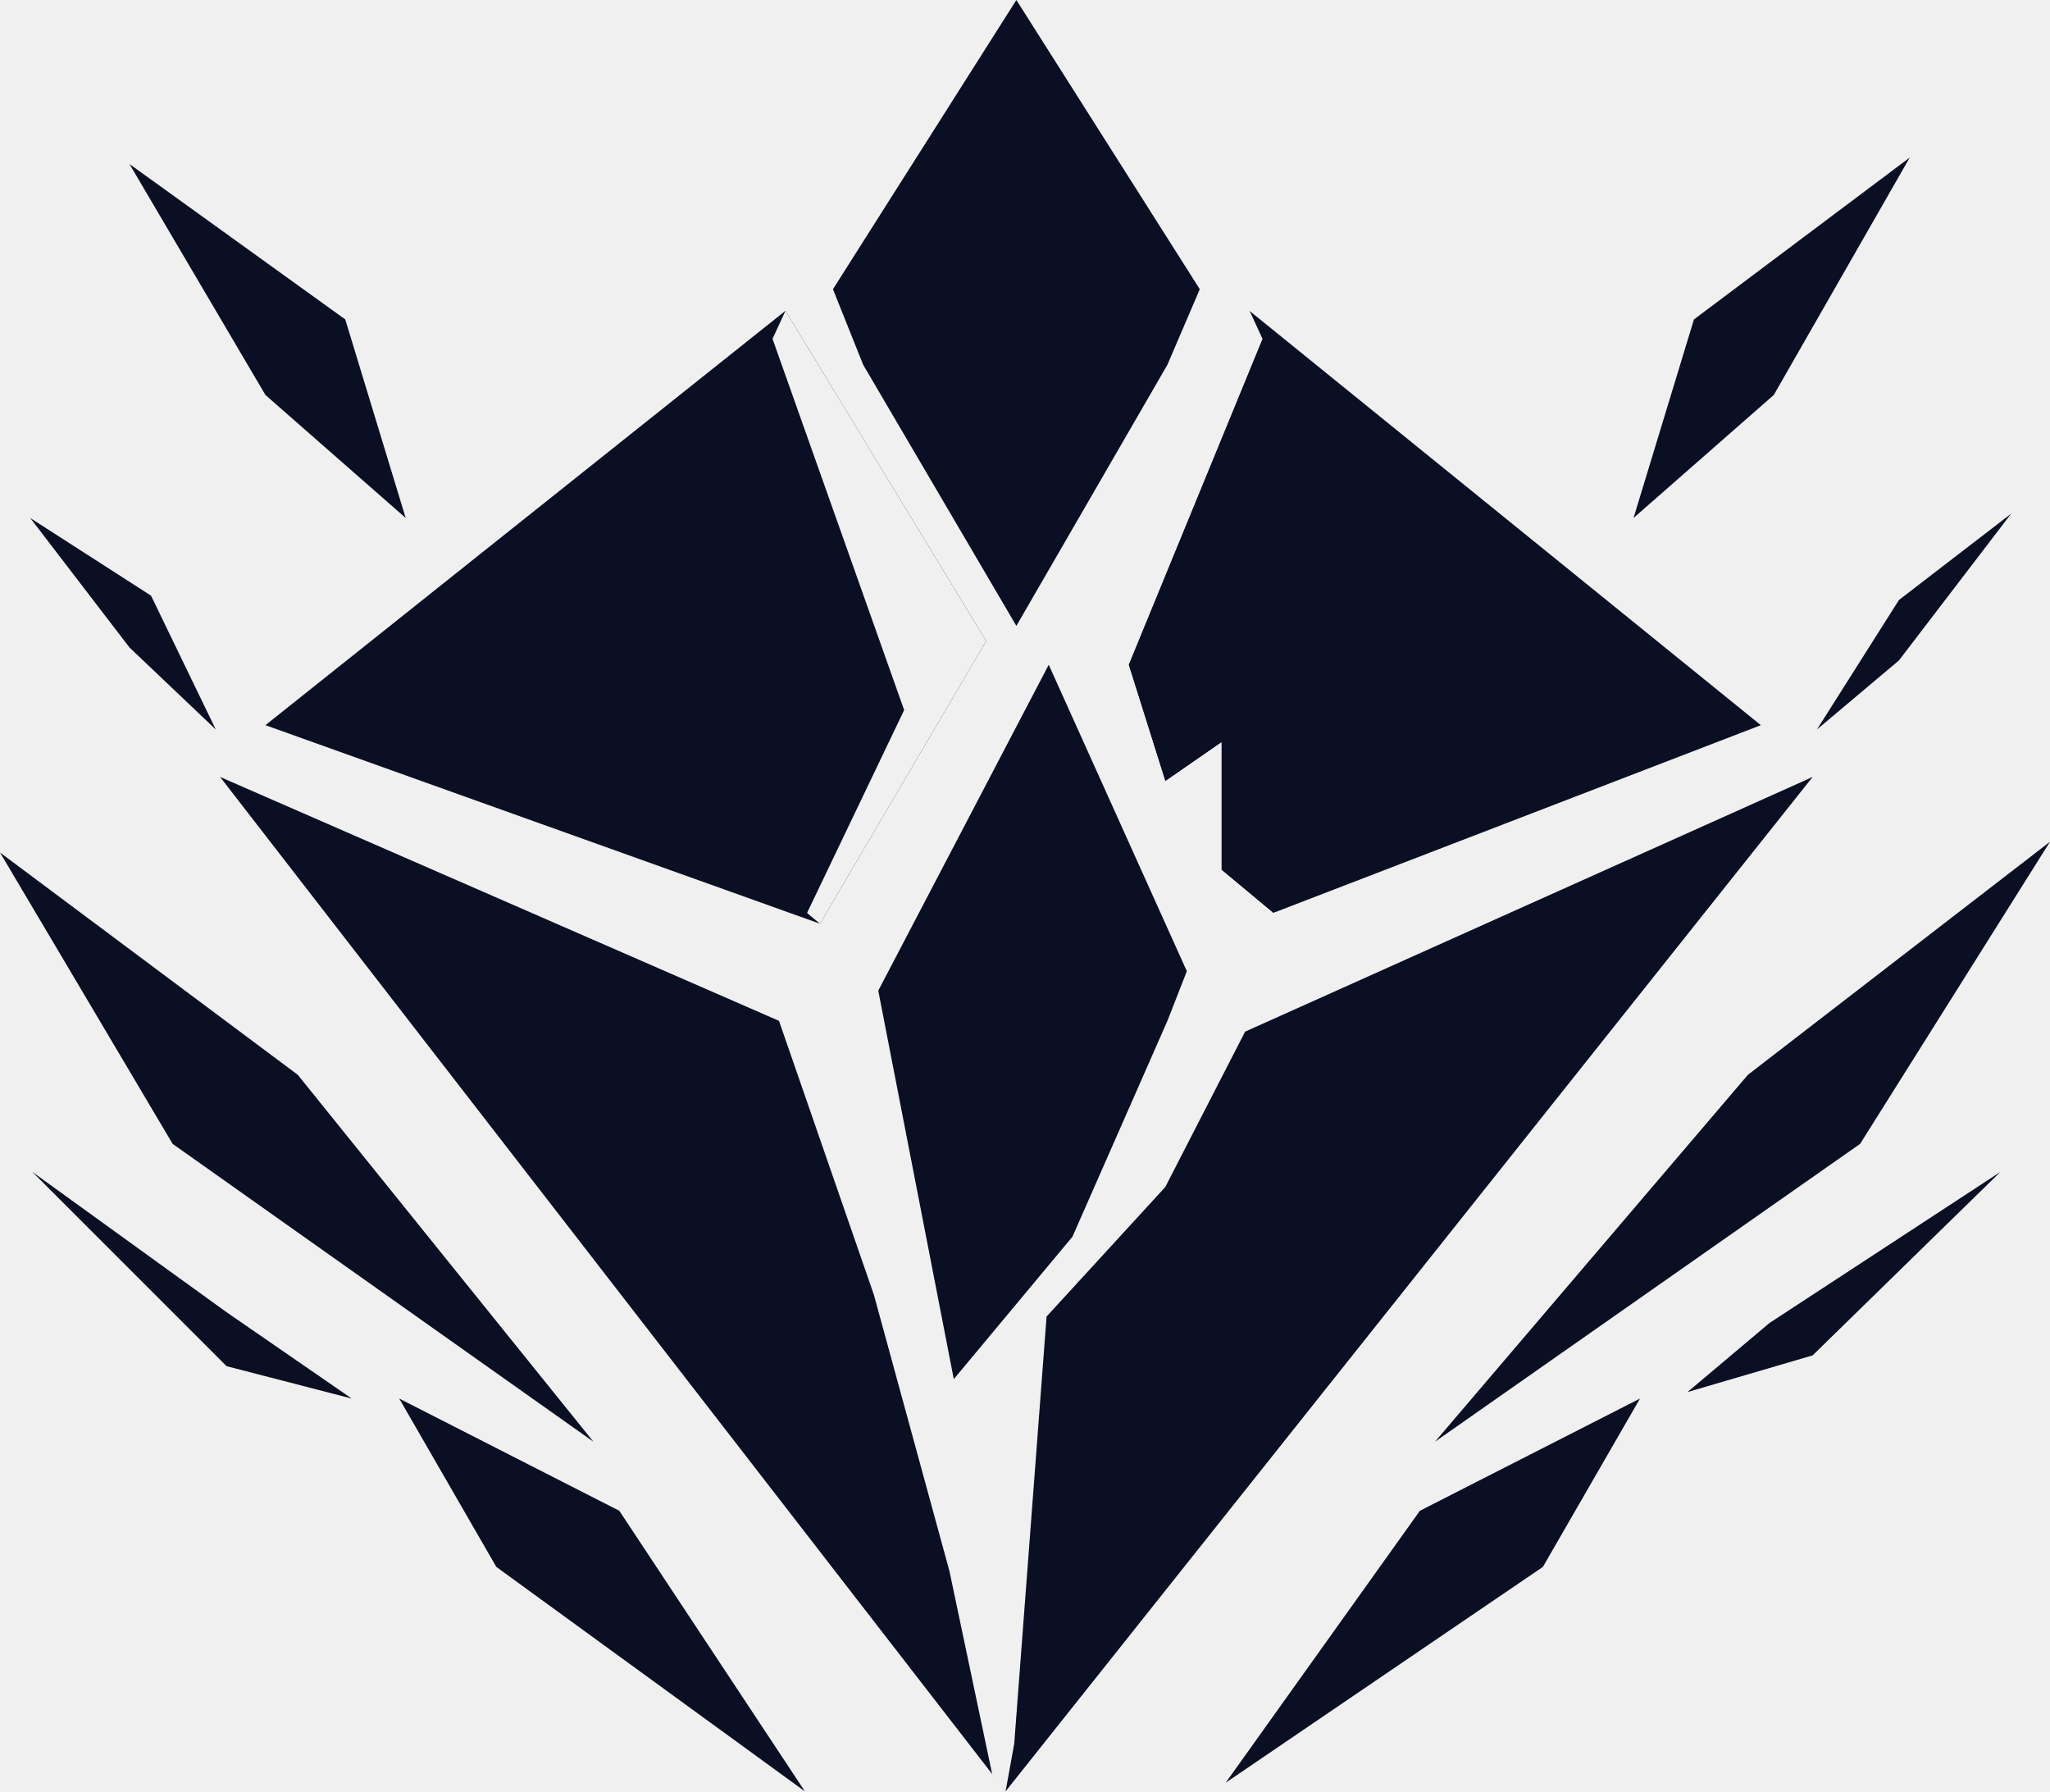
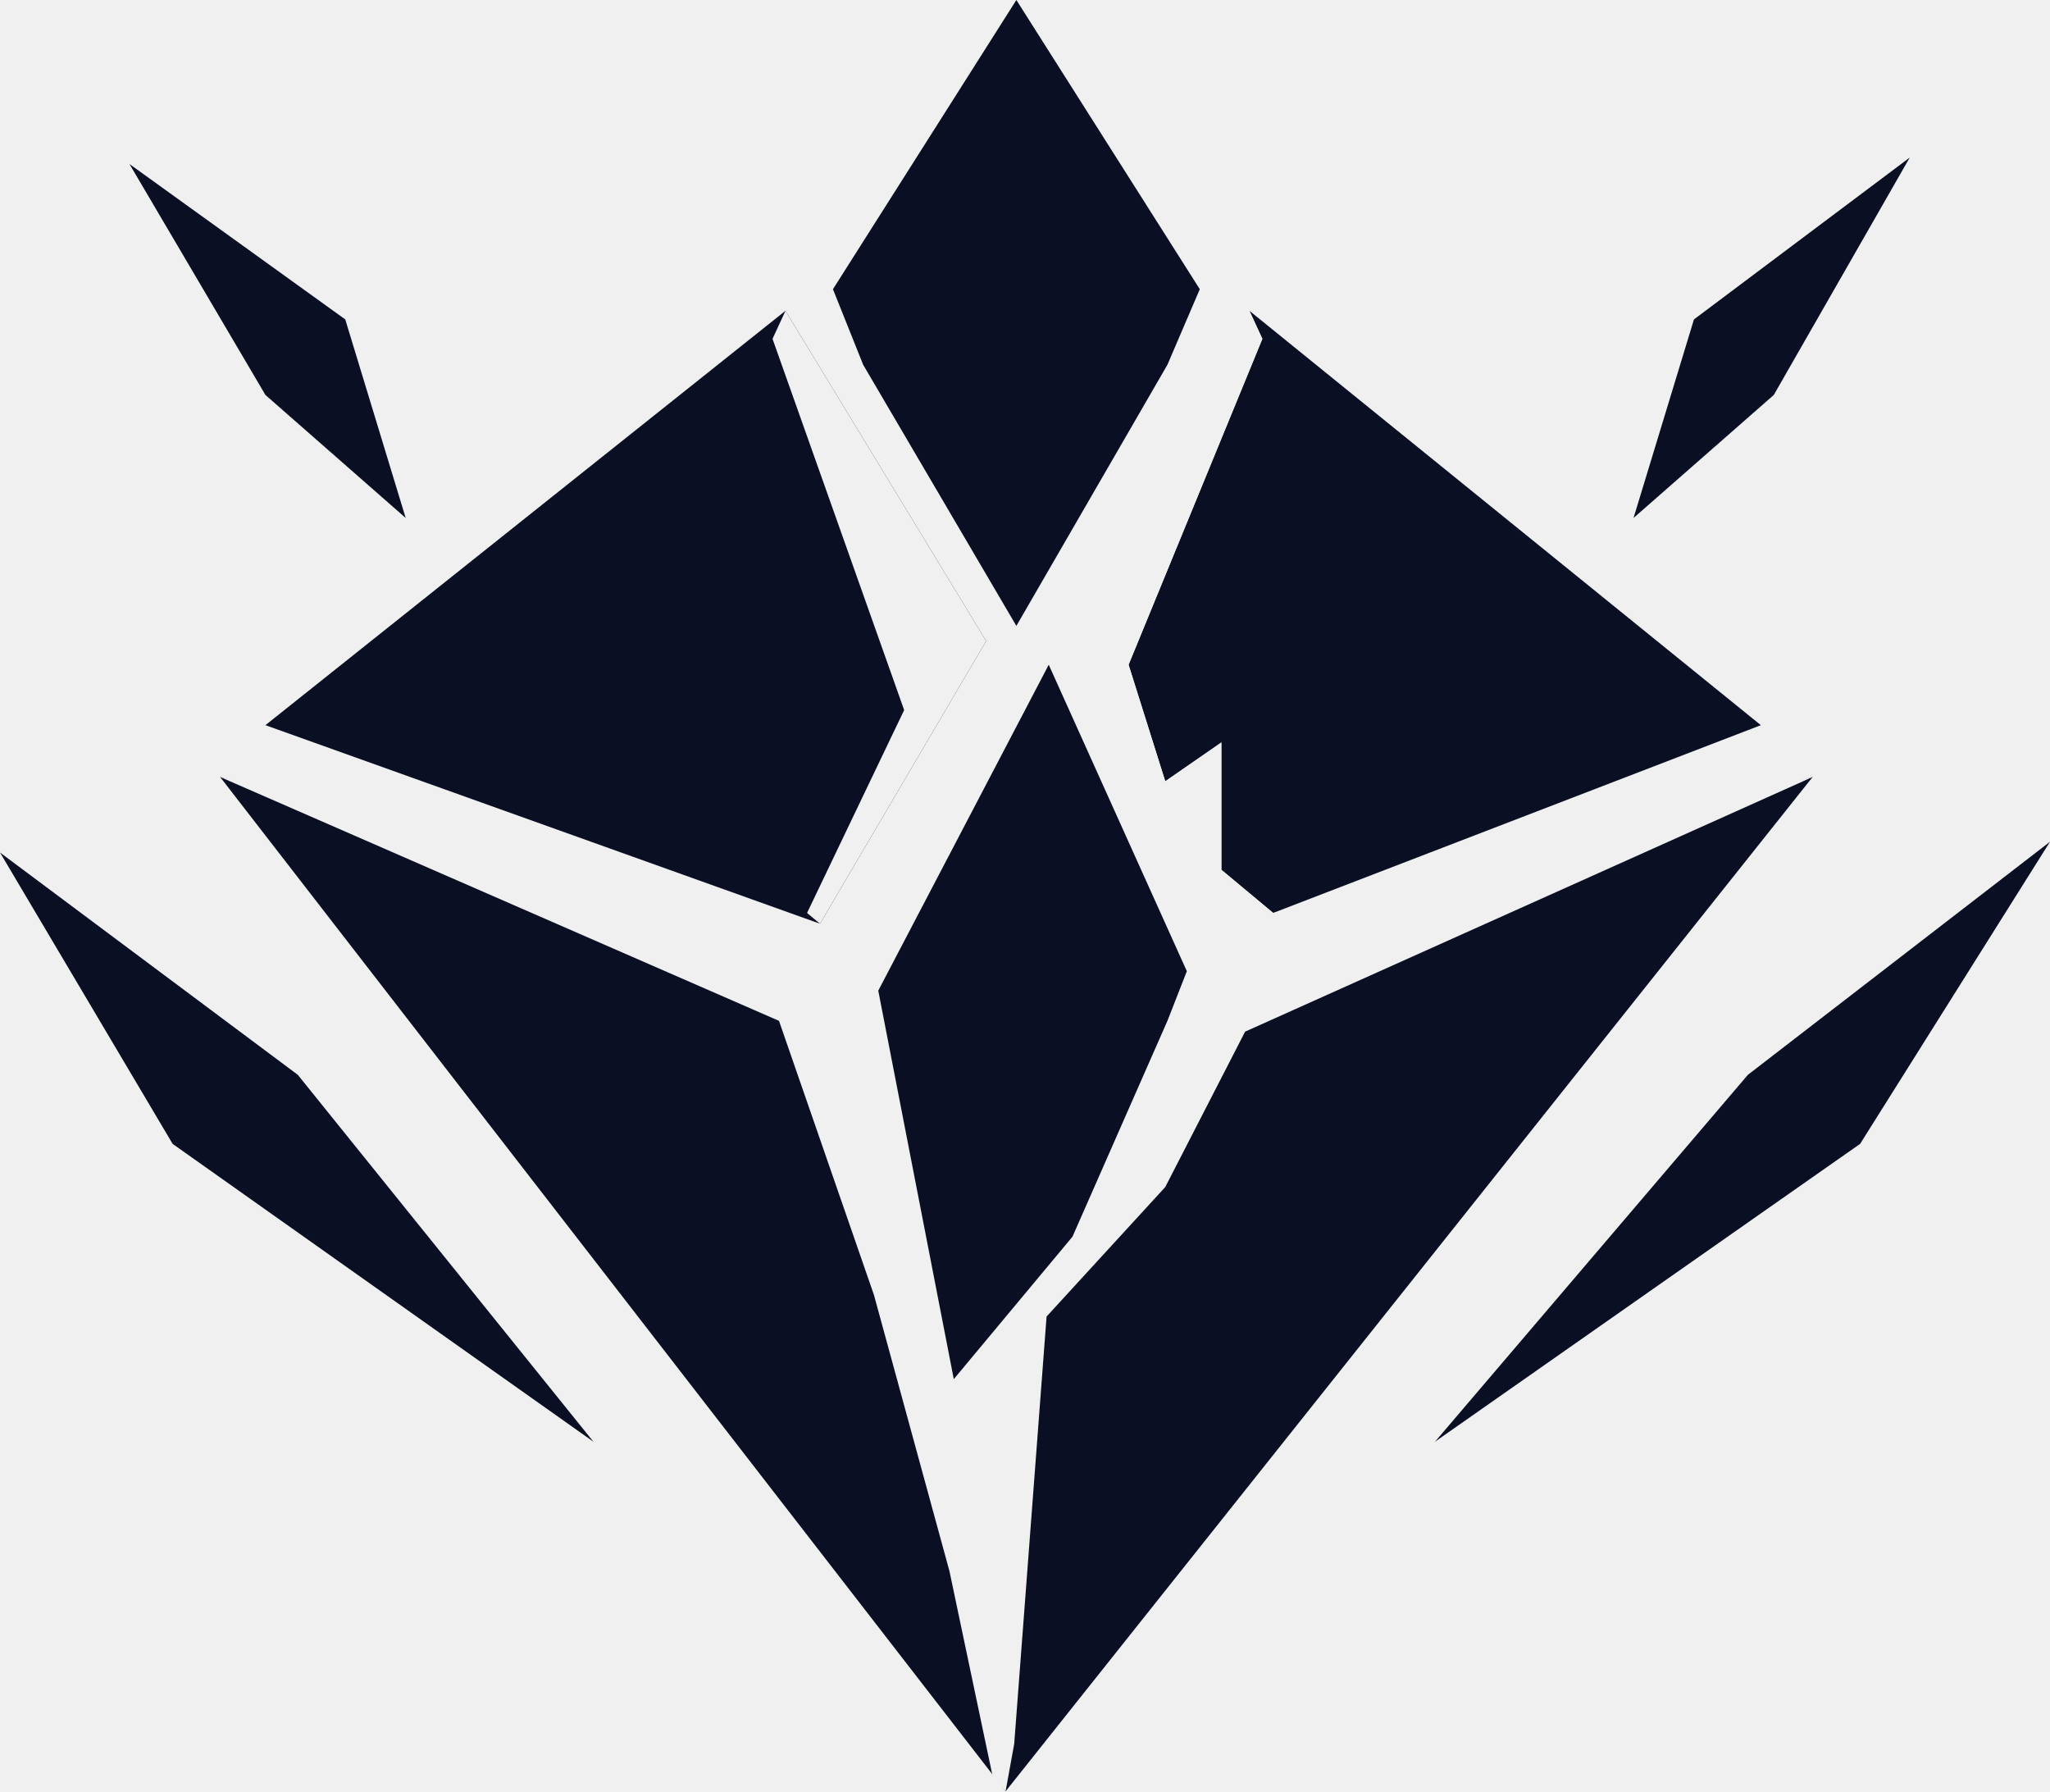
<svg xmlns="http://www.w3.org/2000/svg" viewBox="0 0 950 830" width="950" height="830">
  <defs>
    <mask id="m">
      <rect width="950" height="830" fill="#fff" />
      <path d="M364,144 L457,297 L380,428 L374,423 L419,329 L358,157 Z" fill="#000" />
      <path d="M579,144 L585,157 L523,308 L540,362 L566,344 L566,403 L590,423 L840,360 L577,478 L540,550 L485,610 L470,808 L466,830 L460,823 L440,728 L405,600 L361,473 L102,360 L380,428 L399,434 L472,308 Z" fill="#000" />
    </mask>
  </defs>
-   <path fill="#0A0F24" d="M471,0 L400,169 L471,290 L541,169 Z M471,0 L386,134 L400,169 Z M471,0 L556,134 L541,169 Z M60,76 L160,148 L188,240 L123,183 Z M14,240 L70,276 L100,338 L60,300 Z M15,543 L105,608 L163,648 L105,633 Z M185,648 L287,700 L373,830 L230,726 Z M885,73 L785,148 L757,240 L822,183 Z M932,238 L880,278 L842,338 L880,306 Z M927,543 L820,613 L782,645 L840,628 Z M760,648 L658,700 L568,826 L715,726 Z M0,395 L138,498 L275,668 L80,530 Z M950,390 L810,498 L665,668 L862,530 Z M364,144 L123,336 L380,428 L457,297 Z M579,144 L816,336 L590,423 L566,403 L566,344 L540,362 L523,308 L585,157 Z M102,360 L466,468 L840,360 L466,830 Z" mask="url(#m)" />
+   <path fill="#0A0F24" d="M471,0 L400,169 L471,290 L541,169 Z M471,0 L386,134 L400,169 Z M471,0 L556,134 L541,169 Z M60,76 L160,148 L188,240 L123,183 Z M885,73 L785,148 L757,240 L822,183 Z M0,395 L138,498 L275,668 L80,530 Z M950,390 L810,498 L665,668 L862,530 Z M364,144 L123,336 L380,428 L457,297 Z M579,144 L816,336 L590,423 L566,403 L566,344 L540,362 L523,308 L585,157 Z M102,360 L466,468 L840,360 L466,830 Z" mask="url(#m)" />
  <path fill="#0A0F24" d="M486,308 L550,450 L541,473 L497,573 L442,639 L407,459 Z" />
</svg>
